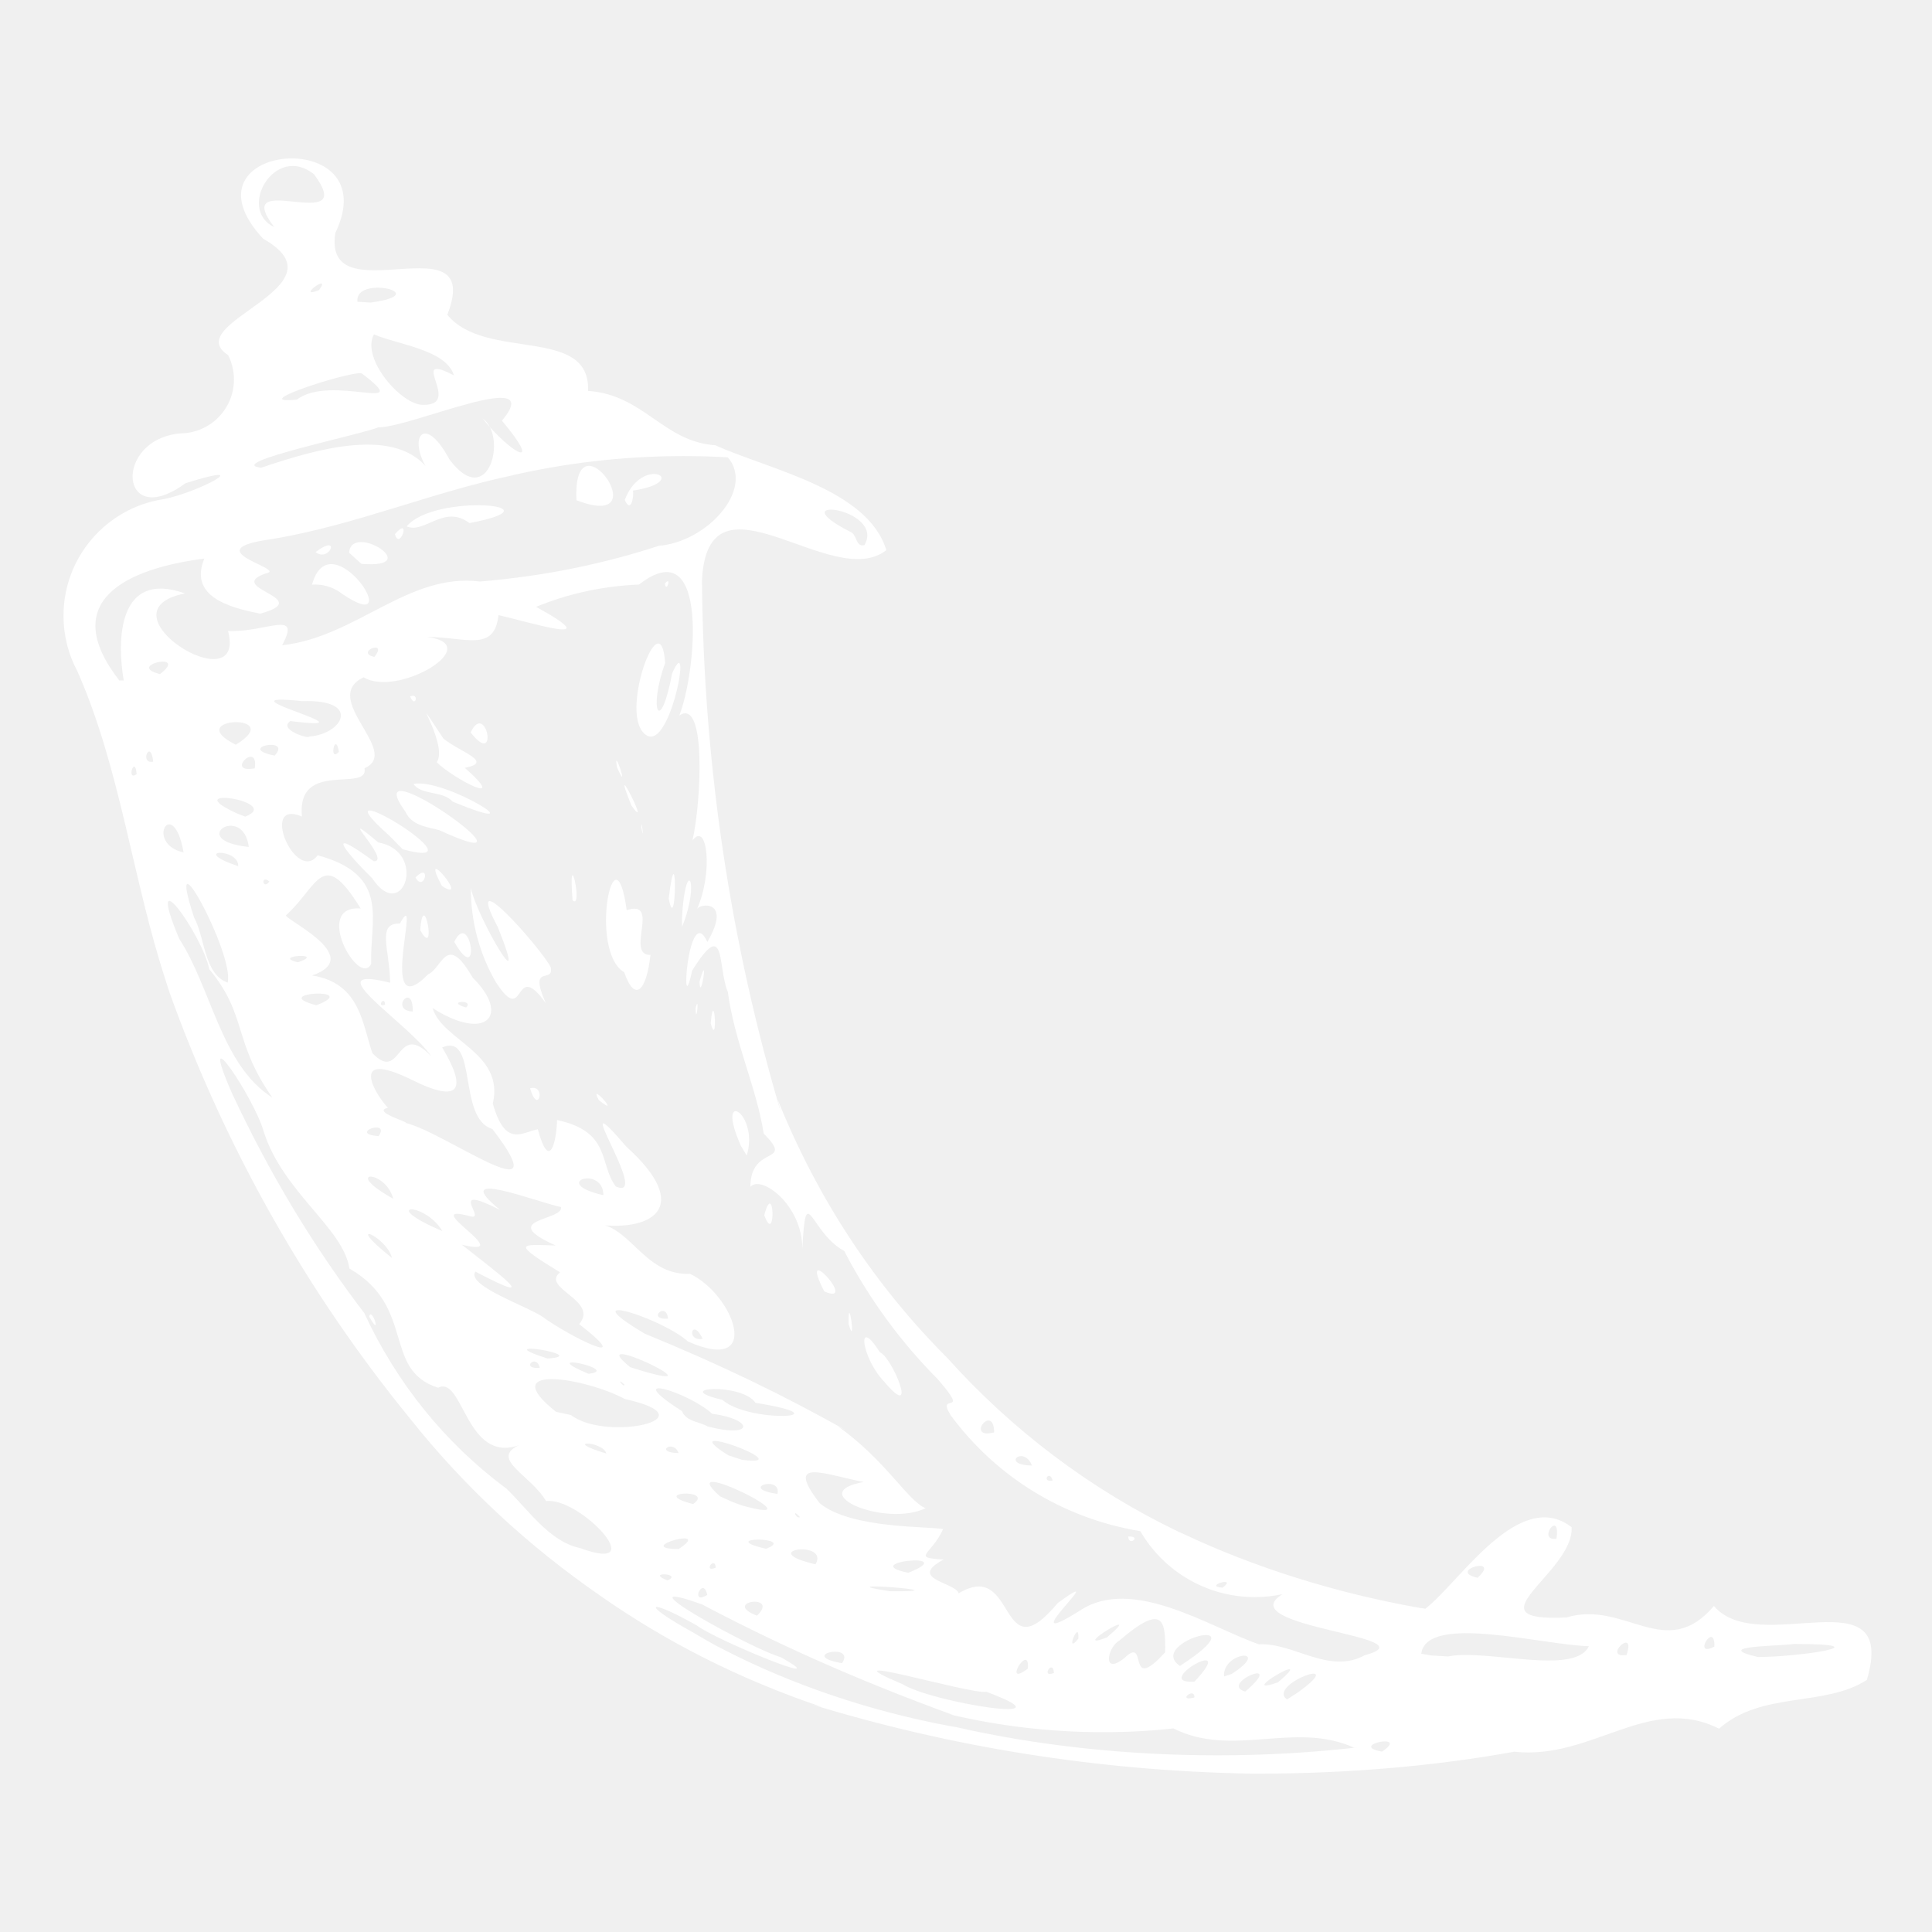
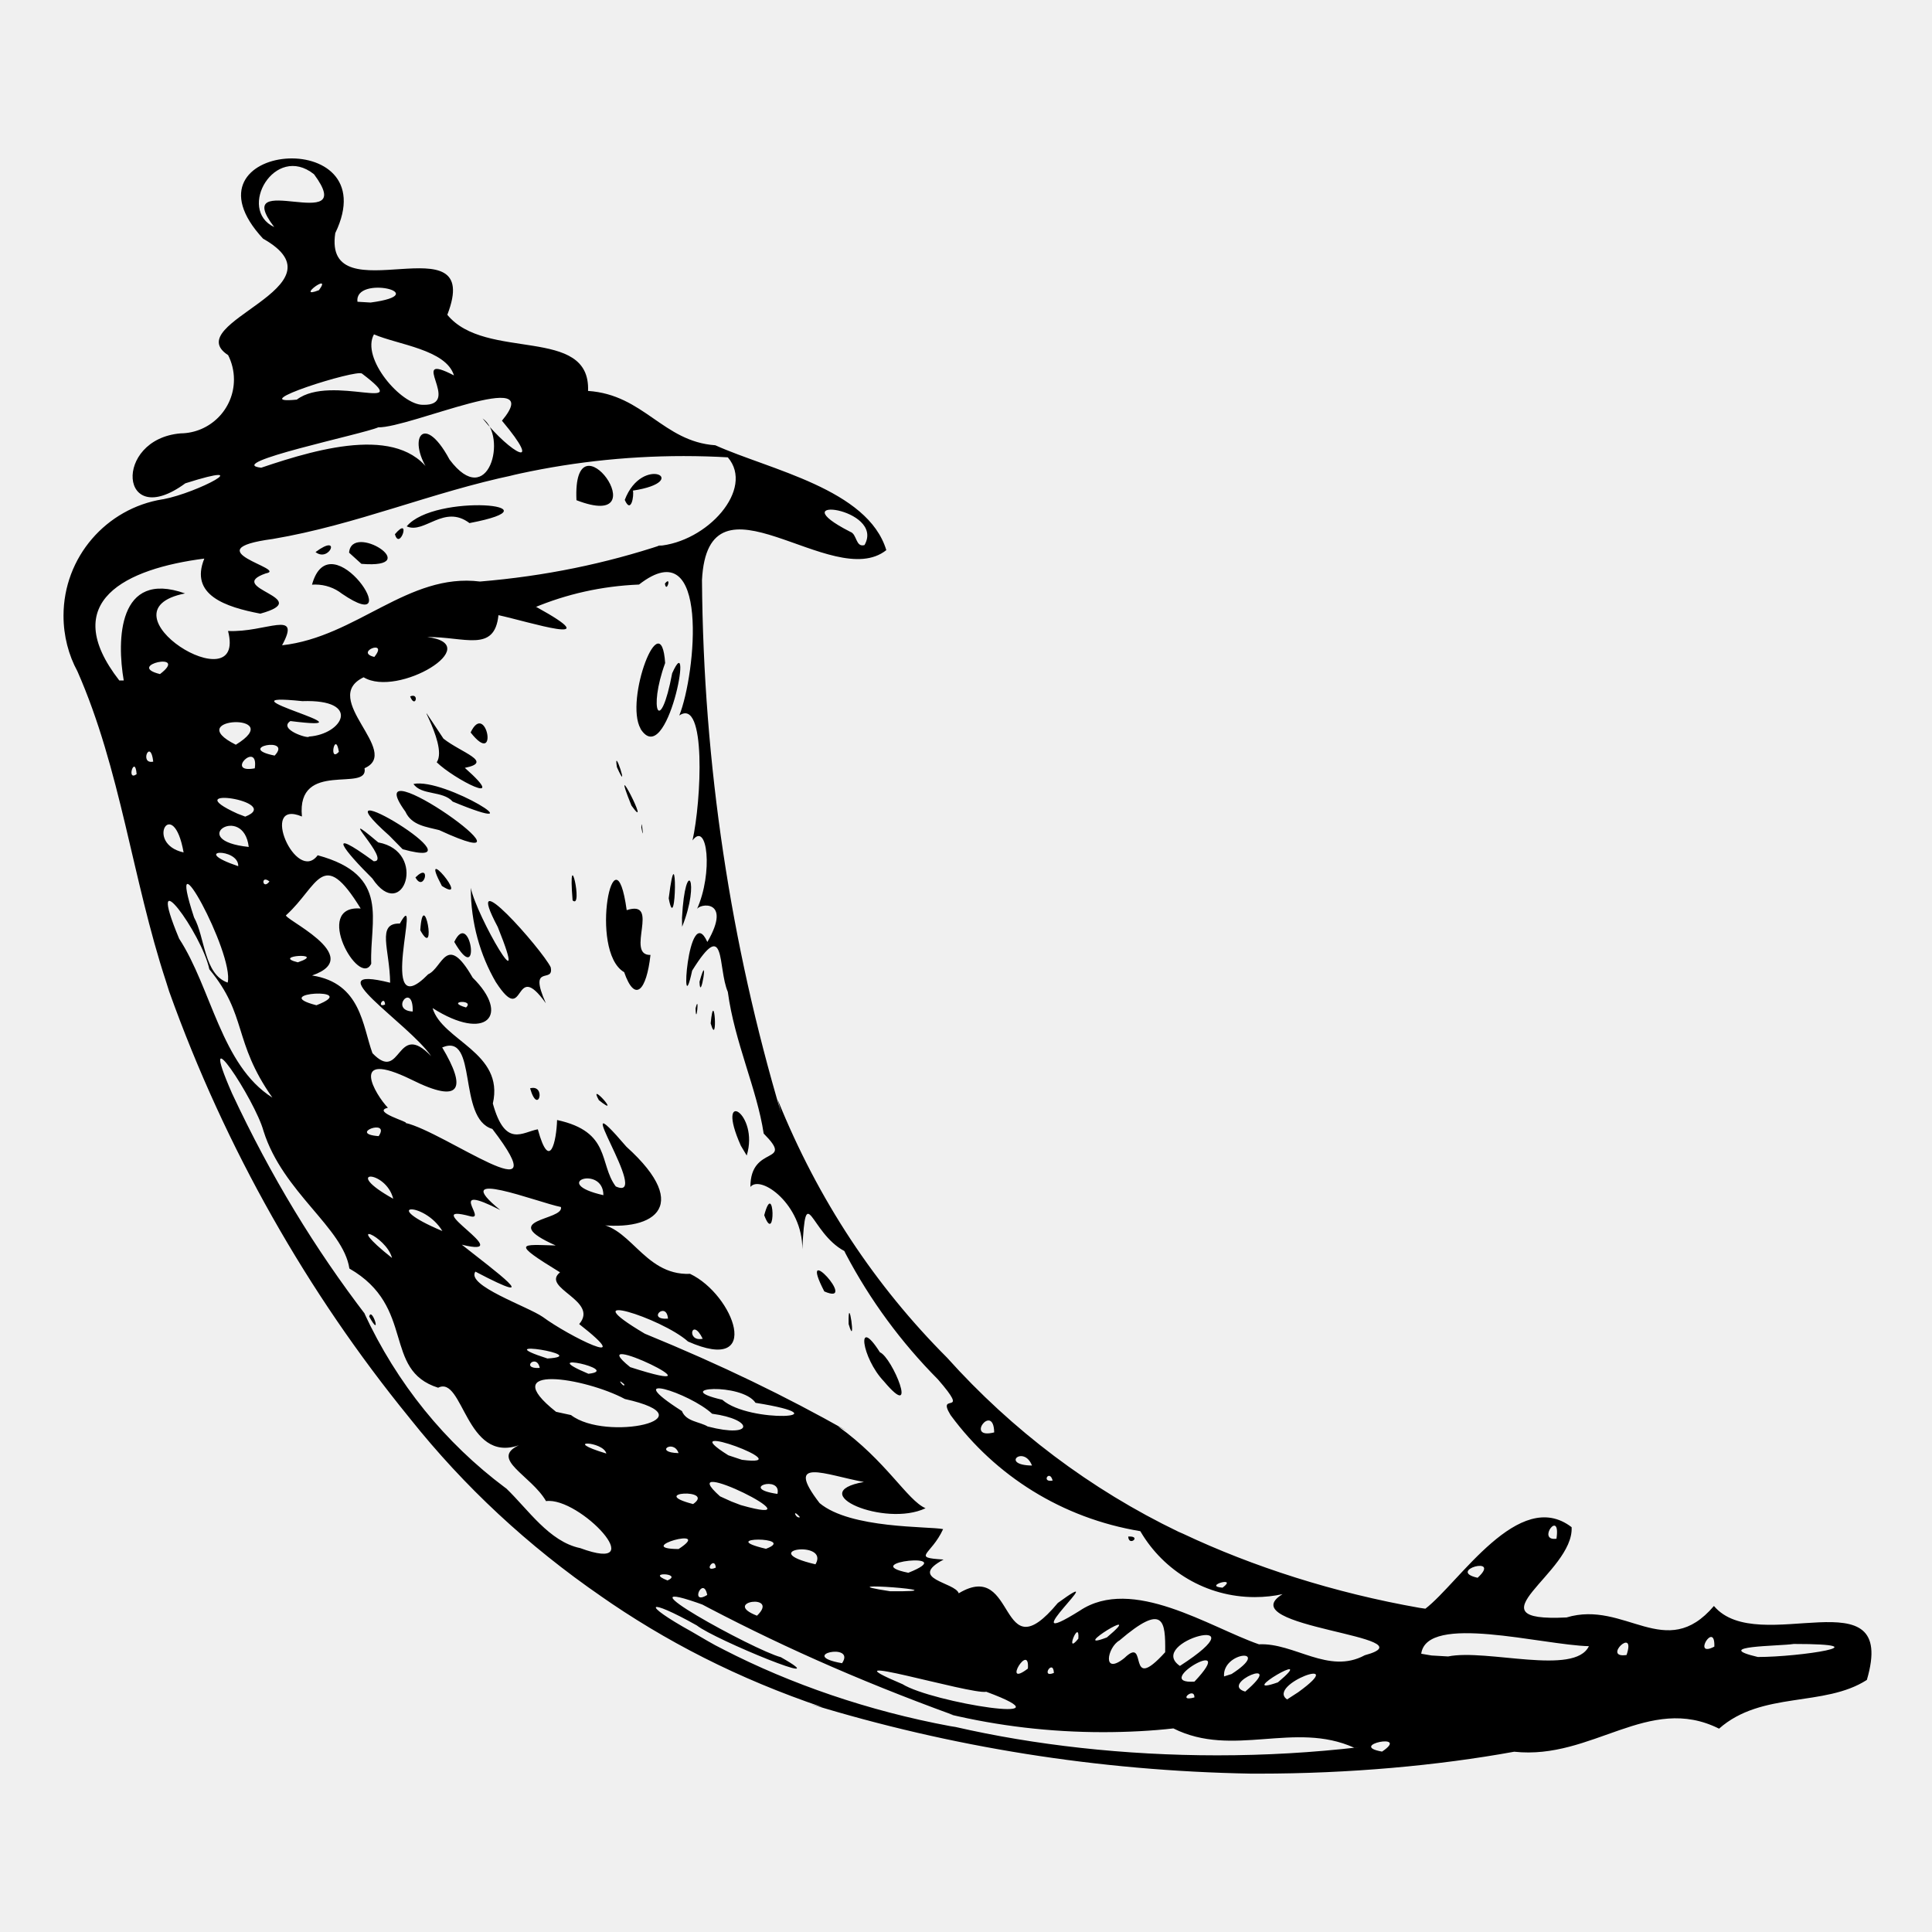
<svg xmlns="http://www.w3.org/2000/svg" fill="#ffffff" width="800px" height="800px" viewBox="0 0 32 32" version="1.1">
-   <path d="M14.319 9.028c0.35-0.62-1.443-0.835-0.235-0.219 0.112 0.037 0.087 0.262 0.235 0.219zM4.542 3.761c-0.762-0.995 1.432 0.167 0.659-0.875-0.652-0.519-1.278 0.585-0.659 0.875zM6.138 5.011c1.082-0.144-0.275-0.466-0.217-0.013zM5.283 4.806c0.232-0.315-0.407 0.16 0 0zM7.008 6.705c0.672 0.016-0.289-0.902 0.511-0.487-0.131-0.429-0.932-0.509-1.325-0.68-0.22 0.392 0.45 1.172 0.812 1.167zM4.916 6.619c0.575-0.434 1.984 0.257 1.080-0.431-0.087-0.077-1.982 0.522-1.080 0.431zM4.326 7.747c1.007-0.342 2.383-0.726 2.858 0.169-0.484-0.582-0.195-1.155 0.262-0.304 0.645 0.861 0.968-0.391 0.547-0.681 0.479 0.595 1.023 0.875 0.321 0.037 0.762-0.917-1.528 0.121-2.049 0.11-0.25 0.112-2.588 0.596-1.938 0.669zM6.2 10.881c0.246-0.304-0.337-0.081 0 0zM5.613 12.452c-0.060-0.362-0.175 0.192 0 0zM5.116 12.2c0.562-0.037 0.882-0.621-0.109-0.587-1.537-0.159 1.355 0.525-0.197 0.33-0.209 0.137 0.295 0.296 0.306 0.259zM29.116 27.445c0.696 0 2.109-0.216 0.594-0.216-0.237 0.038-1.386 0.030-0.595 0.216zM25.78 25.486c0.075-0.51-0.337 0.046 0 0zM28.395 27.273c0.015-0.444-0.38 0.2 0 0zM2.65 11.165c0.499-0.381-0.589-0.145 0 0zM4.549 12.515c0.306-0.325-0.663-0.132 0 0zM3.906 12.335c0.871-0.534-0.926-0.462 0 0zM10.348 8.28c0.291-0.765 1.132-0.306 0.135-0.154 0.021 0.081-0.030 0.395-0.135 0.154zM9.548 8.285c-0.069-1.517 1.398 0.54-0 0zM6.736 8.718c0.462-0.555 2.618-0.354 1.040-0.054-0.422-0.319-0.747 0.187-1.040 0.054zM6.541 8.848c0.277-0.325 0.080 0.287-0 0zM5.782 9.154c0.040-0.514 1.272 0.272 0.204 0.185zM5.226 9.144c0.437-0.325 0.232 0.182-0 0zM5.167 9.687c0.304-1.117 1.625 0.918 0.497 0.147-0.121-0.095-0.275-0.152-0.443-0.152-0.019 0-0.038 0.001-0.057 0.002l0.002-0zM2.050 11.274c-0.116-0.669-0.1-1.842 1.015-1.445-1.488 0.295 1.030 1.849 0.712 0.622 0.625 0.030 1.225-0.37 0.895 0.237 1.233-0.137 2.087-1.205 3.279-1.056 1.082-0.090 2.082-0.299 3.033-0.615l-0.091 0.026c0.822-0.060 1.612-0.945 1.162-1.468-0.218-0.013-0.473-0.021-0.73-0.021-0.993 0-1.96 0.114-2.888 0.329l0.086-0.017c-1.372 0.285-2.619 0.827-4.005 1.061-1.35 0.181 0.271 0.5-0.115 0.57-0.705 0.245 0.84 0.41-0.091 0.667-0.575-0.11-1.175-0.307-0.928-0.912-1.293 0.166-2.431 0.704-1.408 2.019h0.075zM4.22 12.726c0.069-0.475-0.512 0.094-0 0zM26.941 27.412c0.165-0.49-0.417 0.062 0 0zM24.474 26.133c0.412-0.379-0.525-0.117 0 0zM4.062 13.526c0.647-0.254-1.175-0.525-0.13-0.050zM2.538 12.615c-0.044-0.4-0.237 0.050 0 0zM2.263 12.823c-0.025-0.337-0.18 0.127 0 0zM4.12 14.028c-0.087-0.731-1.050-0.11 0-0zM7.719 16.687c0.152-0.14-0.362-0.104 0 0zM4.463 14.6c-0.15-0.121-0.117 0.152 0 0zM3.946 14.347c0.011-0.312-0.829-0.28 0 0zM3.041 14.119c-0.172-0.968-0.656-0.147-0 0zM6.836 16.754c0.011-0.509-0.396-0.019 0 0zM23.985 27.436c0.64-0.13 2.097 0.325 2.332-0.17-0.775-0.019-2.687-0.547-2.777 0.125l0.17 0.029zM6.378 16.639c-0.009-0.166-0.152 0.062 0 0zM4.933 15.939c0.499-0.169-0.459-0.112 0 0zM16.467 23.725c-0.009-0.501-0.494 0.125 0 0zM5.241 16.65c0.775-0.3-0.83-0.212 0 0zM20.249 26.297c0.27-0.2-0.337-0.025 0 0zM17.435 24.523c-0.050-0.194-0.196 0.037 0 0zM17.093 24.274c-0.135-0.347-0.535-0.008 0 0zM9.994 19.796c0-0.506-0.906-0.205 0 0zM9.174 19.606c-0.332-0.279-0.016-0.040 0 0zM3.771 16.275c0.115-0.479-1.066-2.633-0.557-1.080 0.182 0.325 0.162 0.942 0.557 1.080zM6.715 18.599c0.646 0.145 2.582 1.592 1.44 0.1-0.585-0.172-0.234-1.603-0.831-1.35 0.4 0.669 0.33 0.953-0.512 0.532-1.056-0.516-0.592 0.255-0.387 0.467-0.28 0.065 0.374 0.245 0.291 0.25zM22.891 29.012c0.482-0.322-0.586-0.104 0 0zM21.166 27.865c0.717-0.602-0.759 0.266-0 0zM21.503 28.028c0.881-0.637-0.535-0.122-0.185 0.12zM11.639 22.174c-0.181-0.371-0.28 0.059 0 0zM11.064 21.841c-0.025-0.3-0.364 0.025 0 0zM20.399 27.727c0.689-0.444-0.157-0.375-0.125 0.040zM6.272 18.818c0.204-0.302-0.525-0.039 0 0zM20.625 28.018c0.712-0.61-0.45-0.128 0-0zM19.543 27.593c1.418-0.917-0.582-0.4 0-0zM4.51 18.178c-0.657-0.937-0.409-1.36-1.043-2.124-0.12-0.587-1.087-1.916-0.5-0.507 0.537 0.823 0.697 2.098 1.543 2.632zM19.784 27.853c0.771-0.817-0.747 0.049 0 0zM19.783 28.115c0.004-0.187-0.3 0.082-0 0zM18.333 27.121c0.697-0.585-0.675 0.26-0 0zM11.964 23.185c0.452 0.4 2.077 0.295 0.55 0.050-0.227-0.337-1.438-0.255-0.55-0.050zM7.327 20.39c-0.302-0.502-1.080-0.455 0 0zM6.513 19.855c-0.125-0.491-0.875-0.487 0-0zM18.624 27.462c0.406-0.394 0.016 0.629 0.675-0.096 0.006-0.519-0.021-0.825-0.757-0.195-0.202 0.112-0.292 0.591 0.082 0.291zM17.861 27.141c0.025-0.35-0.241 0.3 0-0zM10.438 22.644c1.762 0.567-0.864-0.695 0-0zM8.988 21.811c0.425 0.316 1.6 0.898 0.605 0.12 0.336-0.39-0.642-0.597-0.317-0.857-0.825-0.505-0.65-0.46-0.072-0.445-0.992-0.442 0.142-0.41 0.087-0.637-0.381-0.075-1.899-0.675-1.005 0.050-0.907-0.462-0.216 0.172-0.49 0.105-0.928-0.252 0.825 0.706-0.147 0.469 0.531 0.421 1.432 1.080 0.225 0.446-0.16 0.229 0.862 0.575 1.115 0.75zM11.726 23.628c0.769 0.2 0.765-0.119 0.069-0.212-0.375-0.35-1.557-0.719-0.5-0.044 0.071 0.177 0.294 0.174 0.43 0.257zM10.339 22.928c-0.16-0.139 0.020 0.087-0-0zM11.013 9.666c0.117-0.144 0.025 0.174-0-0zM10.61 12.069c-0.27-0.475 0.34-2.091 0.407-1.087-0.284 0.781-0.081 1.218 0.116 0.17 0.366-0.825-0.079 1.628-0.525 0.918zM10.218 12.706c-0.066-0.4 0.225 0.505 0 0zM10.459 13.343c-0.393-0.97 0.365 0.512-0-0zM10.623 13.706c-0.003-0.209 0.054 0.302-0-0zM7.795 12.132c0.257-0.542 0.475 0.604-0-0zM6.793 11.535c0.161-0.069 0.085 0.215-0-0zM11.076 14.879c0.146-1.18 0.129 0.691-0-0zM7.234 12.625c0.211-0.31-0.562-1.4 0.111-0.391 0.29 0.231 0.84 0.387 0.354 0.484 0.762 0.674-0.187 0.182-0.465-0.092zM11.296 15.203c0.055-1.037 0.31-0.619 0.002 0.147zM6.848 12.985c0.519-0.11 2.147 0.911 0.65 0.292-0.165-0.185-0.52-0.1-0.65-0.293zM11.586 16.261c0.162-0.577 0.012 0.381 0 0zM9.484 14.913c-0.082-1.012 0.184 0.167 0 0zM6.715 13.444c-0.871-1.203 2.533 1.216 0.559 0.305-0.206-0.054-0.455-0.075-0.559-0.305zM11.521 16.702c0.067-0.275 0.009 0.322 0 0zM11.771 16.95c0.060-0.641 0.124 0.437-0 0zM10.334 16.1c-0.587-0.352-0.154-2.479 0.046-1.025 0.571-0.185-0.031 0.75 0.394 0.742-0.066 0.591-0.257 0.804-0.437 0.282zM6.448 13.841c-1.357-1.207 1.706 0.632 0.221 0.225zM7.319 14.674c-0.41-0.771 0.5 0.322 0 0zM6.881 14.533c0.271-0.269 0.144 0.265 0 0zM6.169 14.552c-0.467-0.462-0.805-0.891 0.021-0.287 0.319 0.012-0.707-0.972 0.075-0.312 0.825 0.15 0.409 1.352-0.096 0.6zM7.524 15.601c0.27-0.569 0.457 0.792 0 0zM6.961 15.408c0.050-0.754 0.287 0.516 0 0zM8.215 16.271c-0.262-0.448-0.417-0.987-0.417-1.562 0-0.001 0-0.002 0-0.003v0c0.095 0.472 1.005 2.033 0.446 0.647-0.617-1.162 0.737 0.377 0.877 0.667 0.062 0.287-0.381-0.079-0.080 0.597-0.55-0.771-0.325 0.425-0.826-0.347zM12.271 18.977c-0.44-0.987 0.312-0.54 0.097 0.162zM9.919 18.222c-0.194-0.347 0.404 0.325 0 0zM12.658 20.128c0.168-0.63 0.198 0.53 0 0zM8.78 18.026c0.274-0.075 0.135 0.467 0 0zM13.653 21.39c-0.465-0.9 0.587 0.255 0 0zM14.056 21.931c-0.012-0.585 0.134 0.45 0 0zM18.687 25.45c0.231-0.014 0.008 0.175 0 0zM14.64 22.879c-0.37-0.387-0.466-1.112-0.066-0.481 0.205 0.082 0.656 1.183 0.066 0.481zM15.883 26.388c0.966-0.577 0.647 1.352 1.638 0.162 0.977-0.712-0.843 0.883 0.362 0.129 0.87-0.584 2.157 0.275 2.969 0.556 0.585-0.029 1.153 0.506 1.753 0.181 1.153-0.312-2.257-0.462-1.362-1.012-0.138 0.031-0.297 0.049-0.46 0.049-0.805 0-1.509-0.435-1.89-1.082l-0.006-0.010c-1.299-0.215-2.402-0.92-3.136-1.914l-0.009-0.013c-0.24-0.394 0.35 0.055-0.207-0.587-0.606-0.61-1.123-1.311-1.527-2.079l-0.023-0.047c-0.571-0.305-0.637-1.203-0.696-0.030 0.005-0.741-0.691-1.24-0.86-1.032-0.002-0.714 0.744-0.356 0.22-0.884-0.112-0.74-0.482-1.512-0.594-2.346-0.172-0.402-0.025-1.263-0.591-0.352-0.206 0.962-0.069-1.183 0.252-0.475 0.421-0.725-0.15-0.637-0.175-0.537 0.275-0.61 0.175-1.475-0.071-1.145 0.146-0.646 0.231-2.377-0.219-2.069 0.272-0.675 0.517-3.090-0.667-2.169-0.62 0.025-1.202 0.159-1.736 0.382l0.033-0.012c1.232 0.679-0.125 0.245-0.625 0.137-0.065 0.627-0.562 0.356-1.182 0.362 0.991 0.122-0.482 1.012-1.051 0.667-0.737 0.352 0.637 1.233 0.015 1.506 0.075 0.41-1.131-0.15-1.037 0.8-0.716-0.301-0.097 1.125 0.261 0.642 1.218 0.33 0.857 1.082 0.887 1.796-0.197 0.416-0.98-0.978-0.175-0.914-0.634-1.033-0.701-0.375-1.23 0.106-0.125 0.035 1.348 0.684 0.425 1.003 0.812 0.125 0.835 0.837 1 1.287 0.487 0.509 0.387-0.562 0.973 0.050-0.37-0.545-1.958-1.535-0.68-1.217-0.006-0.55-0.231-0.991 0.161-0.98 0.387-0.702-0.406 1.733 0.469 0.84 0.241-0.106 0.3-0.704 0.737 0.056 0.631 0.622 0.227 1.072-0.664 0.504 0.159 0.541 1.192 0.734 0.998 1.581 0.206 0.744 0.494 0.47 0.745 0.427 0.197 0.722 0.309 0.191 0.319-0.154 0.9 0.194 0.69 0.725 0.972 1.1 0.621 0.28-0.89-1.902 0.177-0.657 1.122 1.012 0.421 1.437-0.587 1.275 0.637-0.051 0.844 0.862 1.641 0.83 0.727 0.346 1.218 1.675-0.034 1.121-0.435-0.391-1.974-0.875-0.716-0.13 1.282 0.525 2.335 1.039 3.35 1.611l-0.15-0.077c0.8 0.572 1.147 1.227 1.45 1.357-0.672 0.321-2.028-0.257-1.021-0.435-0.629-0.114-1.335-0.431-0.734 0.35 0.512 0.429 1.812 0.382 2.046 0.431-0.199 0.435-0.537 0.47 0.008 0.504-0.607 0.325 0.195 0.375 0.251 0.56zM12.289 24.179c1.033 0.132-1.231-0.704-0.226-0.075zM15.045 26.050c0.897-0.356-0.875-0.175 0 0zM9.746 22.754c0.575-0.062-0.925-0.389 0 0zM12.877 24.744c0.075-0.319-0.66-0.096 0 0zM17.456 27.709c-0.012-0.246-0.229 0.094 0 0zM13.25 25.129c-0.142-0.162-0.068 0.035 0 0zM6.493 20.836c-0.096-0.371-0.842-0.667 0 0zM9.067 22.501c0.775-0.046-1.060-0.341 0 0zM11.239 24.068c-0.080-0.239-0.42-0.010 0 0zM17.025 27.637c0.035-0.454-0.441 0.337 0 0zM8.94 22.657c-0.052-0.25-0.332 0.023 0 0zM14.743 26.356c1.35 0.012-1.218-0.184 0 0zM12.277 24.931c1.425 0.404-1.197-0.9-0.351-0.147l0.187 0.085 0.162 0.062zM13.507 25.91c0.241-0.412-1.018-0.237 0 0zM9.458 23.438c0.582 0.447 2.349 0.057 0.892-0.266-0.662-0.354-2.158-0.595-1.14 0.212zM12.687 25.653c0.537-0.202-0.87-0.204 0 0zM11.48 24.912c0.375-0.262-0.776-0.2 0 0zM10.043 24.075c-0.050-0.209-0.77-0.231 0 0zM14.943 27.892c0.496 0.312 2.899 0.687 1.393 0.129-0.25 0.052-2.787-0.717-1.395-0.129zM11.856 25.965c-0.017-0.207-0.22 0.094 0 0zM11.239 25.657c0.609-0.394-0.787-0.005 0 0zM13.947 27.548c0.239-0.352-0.762-0.134 0 0zM12.538 26.761c0.39-0.375-0.605-0.235 0 0zM11.714 26.417c-0.067-0.331-0.3 0.185 0 0zM11.056 26.177c0.269-0.12-0.387-0.15 0 0zM6.115 21.807c0.041-0.182 0.221 0.396 0 0zM9.606 25.64c1.212 0.449-0.005-0.852-0.562-0.777-0.245-0.426-0.938-0.696-0.45-0.925-0.88 0.305-0.921-1.162-1.337-0.953-0.93-0.294-0.362-1.337-1.47-1.974-0.101-0.675-1.102-1.26-1.422-2.277-0.141-0.52-1.131-2.016-0.522-0.625 0.648 1.386 1.378 2.579 2.221 3.68l-0.034-0.047c0.545 1.179 1.346 2.158 2.336 2.898l0.020 0.014c0.362 0.348 0.71 0.879 1.221 0.987zM11.985 27.322c1.11 0.571 2.398 1.016 3.753 1.268l0.088 0.014c1.303 0.299 2.799 0.47 4.336 0.47 0.798 0 1.586-0.046 2.36-0.136l-0.094 0.009c-0.987-0.446-2.009 0.175-2.993-0.319-0.35 0.040-0.756 0.062-1.167 0.062-0.879 0-1.734-0.103-2.553-0.298l0.075 0.015c-1.631-0.594-2.987-1.206-4.292-1.902l0.179 0.087c-1.596-0.582 0.825 0.747 1.256 0.856 0.997 0.566-1.096-0.291-1.392-0.526-0.835-0.469-0.942-0.371-0.082 0.105 0.174 0.1 0.345 0.207 0.525 0.294zM9.967 26.447c-1.228-0.845-2.28-1.828-3.171-2.945l-0.023-0.029c-1.676-2.057-3.041-4.451-3.971-7.051l-0.053-0.168c-0.557-1.693-0.75-3.509-1.467-5.136-0.145-0.266-0.23-0.583-0.23-0.92 0-0.972 0.711-1.779 1.641-1.928l0.011-0.001c0.575-0.109 1.59-0.652 0.366-0.264-1.097 0.805-1.203-0.731-0.079-0.827 0.489-0.005 0.884-0.402 0.884-0.892 0-0.147-0.036-0.286-0.099-0.409l0.002 0.005c-0.825-0.537 1.999-1.128 0.579-1.929-1.478-1.598 2.071-1.904 1.196-0.092-0.209 1.393 2.479-0.256 1.856 1.353 0.634 0.774 2.374 0.175 2.331 1.261 0.925 0.062 1.241 0.84 2.108 0.9 0.9 0.406 2.527 0.725 2.832 1.737-0.891 0.707-2.954-1.456-3.053 0.497 0.023 3.075 0.48 6.034 1.312 8.832l-0.057-0.225c0.67 1.664 1.62 3.085 2.804 4.271l-0-0c1.079 1.202 2.376 2.182 3.834 2.884l0.074 0.032c1.16 0.548 2.508 0.98 3.918 1.228l0.097 0.014c0.56-0.429 1.55-2.021 2.422-1.35 0.041 0.755-1.735 1.578-0.084 1.495 0.97-0.292 1.642 0.75 2.441-0.19 0.735 0.871 3.057-0.557 2.533 1.225-0.707 0.455-1.739 0.18-2.448 0.807-1.168-0.584-2.099 0.522-3.393 0.382-1.271 0.231-2.734 0.363-4.228 0.363-0.044 0-0.089-0-0.133-0l0.007 0c-2.548-0.045-4.986-0.444-7.29-1.149l0.187 0.049c-1.394-0.471-2.603-1.091-3.7-1.86l0.046 0.031z" fill="#ffffff" />
+   <path d="M14.319 9.028c0.35-0.62-1.443-0.835-0.235-0.219 0.112 0.037 0.087 0.262 0.235 0.219zM4.542 3.761c-0.762-0.995 1.432 0.167 0.659-0.875-0.652-0.519-1.278 0.585-0.659 0.875zM6.138 5.011c1.082-0.144-0.275-0.466-0.217-0.013zM5.283 4.806c0.232-0.315-0.407 0.16 0 0zM7.008 6.705c0.672 0.016-0.289-0.902 0.511-0.487-0.131-0.429-0.932-0.509-1.325-0.68-0.22 0.392 0.45 1.172 0.812 1.167zM4.916 6.619c0.575-0.434 1.984 0.257 1.080-0.431-0.087-0.077-1.982 0.522-1.080 0.431zM4.326 7.747c1.007-0.342 2.383-0.726 2.858 0.169-0.484-0.582-0.195-1.155 0.262-0.304 0.645 0.861 0.968-0.391 0.547-0.681 0.479 0.595 1.023 0.875 0.321 0.037 0.762-0.917-1.528 0.121-2.049 0.11-0.25 0.112-2.588 0.596-1.938 0.669zM6.2 10.881c0.246-0.304-0.337-0.081 0 0zM5.613 12.452c-0.060-0.362-0.175 0.192 0 0zM5.116 12.2c0.562-0.037 0.882-0.621-0.109-0.587-1.537-0.159 1.355 0.525-0.197 0.33-0.209 0.137 0.295 0.296 0.306 0.259zM29.116 27.445c0.696 0 2.109-0.216 0.594-0.216-0.237 0.038-1.386 0.030-0.595 0.216zM25.78 25.486c0.075-0.51-0.337 0.046 0 0zM28.395 27.273c0.015-0.444-0.38 0.2 0 0zM2.65 11.165c0.499-0.381-0.589-0.145 0 0zM4.549 12.515c0.306-0.325-0.663-0.132 0 0zM3.906 12.335c0.871-0.534-0.926-0.462 0 0zM10.348 8.28c0.291-0.765 1.132-0.306 0.135-0.154 0.021 0.081-0.030 0.395-0.135 0.154zM9.548 8.285c-0.069-1.517 1.398 0.54-0 0zM6.736 8.718c0.462-0.555 2.618-0.354 1.040-0.054-0.422-0.319-0.747 0.187-1.040 0.054zM6.541 8.848c0.277-0.325 0.080 0.287-0 0zM5.782 9.154c0.040-0.514 1.272 0.272 0.204 0.185zM5.226 9.144c0.437-0.325 0.232 0.182-0 0zM5.167 9.687c0.304-1.117 1.625 0.918 0.497 0.147-0.121-0.095-0.275-0.152-0.443-0.152-0.019 0-0.038 0.001-0.057 0.002l0.002-0zM2.050 11.274c-0.116-0.669-0.1-1.842 1.015-1.445-1.488 0.295 1.030 1.849 0.712 0.622 0.625 0.030 1.225-0.37 0.895 0.237 1.233-0.137 2.087-1.205 3.279-1.056 1.082-0.090 2.082-0.299 3.033-0.615l-0.091 0.026c0.822-0.060 1.612-0.945 1.162-1.468-0.218-0.013-0.473-0.021-0.73-0.021-0.993 0-1.96 0.114-2.888 0.329l0.086-0.017c-1.372 0.285-2.619 0.827-4.005 1.061-1.35 0.181 0.271 0.5-0.115 0.57-0.705 0.245 0.84 0.41-0.091 0.667-0.575-0.11-1.175-0.307-0.928-0.912-1.293 0.166-2.431 0.704-1.408 2.019h0.075zM4.22 12.726c0.069-0.475-0.512 0.094-0 0zM26.941 27.412c0.165-0.49-0.417 0.062 0 0zM24.474 26.133c0.412-0.379-0.525-0.117 0 0zM4.062 13.526c0.647-0.254-1.175-0.525-0.13-0.050zM2.538 12.615c-0.044-0.4-0.237 0.050 0 0zM2.263 12.823c-0.025-0.337-0.18 0.127 0 0zM4.12 14.028c-0.087-0.731-1.050-0.11 0-0zM7.719 16.687c0.152-0.14-0.362-0.104 0 0zM4.463 14.6c-0.15-0.121-0.117 0.152 0 0zM3.946 14.347c0.011-0.312-0.829-0.28 0 0zM3.041 14.119c-0.172-0.968-0.656-0.147-0 0zM6.836 16.754c0.011-0.509-0.396-0.019 0 0zM23.985 27.436c0.64-0.13 2.097 0.325 2.332-0.17-0.775-0.019-2.687-0.547-2.777 0.125l0.17 0.029zM6.378 16.639c-0.009-0.166-0.152 0.062 0 0zM4.933 15.939c0.499-0.169-0.459-0.112 0 0zM16.467 23.725c-0.009-0.501-0.494 0.125 0 0zM5.241 16.65c0.775-0.3-0.83-0.212 0 0zM20.249 26.297c0.27-0.2-0.337-0.025 0 0zM17.435 24.523c-0.050-0.194-0.196 0.037 0 0zM17.093 24.274c-0.135-0.347-0.535-0.008 0 0zM9.994 19.796c0-0.506-0.906-0.205 0 0zM9.174 19.606c-0.332-0.279-0.016-0.040 0 0zM3.771 16.275c0.115-0.479-1.066-2.633-0.557-1.080 0.182 0.325 0.162 0.942 0.557 1.080zM6.715 18.599c0.646 0.145 2.582 1.592 1.44 0.1-0.585-0.172-0.234-1.603-0.831-1.35 0.4 0.669 0.33 0.953-0.512 0.532-1.056-0.516-0.592 0.255-0.387 0.467-0.28 0.065 0.374 0.245 0.291 0.25zM22.891 29.012c0.482-0.322-0.586-0.104 0 0zM21.166 27.865c0.717-0.602-0.759 0.266-0 0zM21.503 28.028c0.881-0.637-0.535-0.122-0.185 0.12zM11.639 22.174c-0.181-0.371-0.28 0.059 0 0zM11.064 21.841c-0.025-0.3-0.364 0.025 0 0zM20.399 27.727c0.689-0.444-0.157-0.375-0.125 0.040zM6.272 18.818c0.204-0.302-0.525-0.039 0 0zM20.625 28.018c0.712-0.61-0.45-0.128 0-0zM19.543 27.593c1.418-0.917-0.582-0.4 0-0zM4.51 18.178c-0.657-0.937-0.409-1.36-1.043-2.124-0.12-0.587-1.087-1.916-0.5-0.507 0.537 0.823 0.697 2.098 1.543 2.632zM19.784 27.853c0.771-0.817-0.747 0.049 0 0zM19.783 28.115c0.004-0.187-0.3 0.082-0 0zM18.333 27.121c0.697-0.585-0.675 0.26-0 0zM11.964 23.185c0.452 0.4 2.077 0.295 0.55 0.050-0.227-0.337-1.438-0.255-0.55-0.050zM7.327 20.39c-0.302-0.502-1.080-0.455 0 0zM6.513 19.855c-0.125-0.491-0.875-0.487 0-0zM18.624 27.462c0.406-0.394 0.016 0.629 0.675-0.096 0.006-0.519-0.021-0.825-0.757-0.195-0.202 0.112-0.292 0.591 0.082 0.291zM17.861 27.141c0.025-0.35-0.241 0.3 0-0zM10.438 22.644c1.762 0.567-0.864-0.695 0-0zM8.988 21.811c0.425 0.316 1.6 0.898 0.605 0.12 0.336-0.39-0.642-0.597-0.317-0.857-0.825-0.505-0.65-0.46-0.072-0.445-0.992-0.442 0.142-0.41 0.087-0.637-0.381-0.075-1.899-0.675-1.005 0.050-0.907-0.462-0.216 0.172-0.49 0.105-0.928-0.252 0.825 0.706-0.147 0.469 0.531 0.421 1.432 1.080 0.225 0.446-0.16 0.229 0.862 0.575 1.115 0.75zM11.726 23.628c0.769 0.2 0.765-0.119 0.069-0.212-0.375-0.35-1.557-0.719-0.5-0.044 0.071 0.177 0.294 0.174 0.43 0.257zM10.339 22.928c-0.16-0.139 0.020 0.087-0-0zM11.013 9.666c0.117-0.144 0.025 0.174-0-0zM10.61 12.069c-0.27-0.475 0.34-2.091 0.407-1.087-0.284 0.781-0.081 1.218 0.116 0.17 0.366-0.825-0.079 1.628-0.525 0.918zM10.218 12.706c-0.066-0.4 0.225 0.505 0 0zM10.459 13.343c-0.393-0.97 0.365 0.512-0-0zM10.623 13.706c-0.003-0.209 0.054 0.302-0-0zM7.795 12.132c0.257-0.542 0.475 0.604-0-0zM6.793 11.535c0.161-0.069 0.085 0.215-0-0zM11.076 14.879c0.146-1.18 0.129 0.691-0-0zM7.234 12.625c0.211-0.31-0.562-1.4 0.111-0.391 0.29 0.231 0.84 0.387 0.354 0.484 0.762 0.674-0.187 0.182-0.465-0.092zM11.296 15.203c0.055-1.037 0.31-0.619 0.002 0.147zM6.848 12.985c0.519-0.11 2.147 0.911 0.65 0.292-0.165-0.185-0.52-0.1-0.65-0.293zM11.586 16.261c0.162-0.577 0.012 0.381 0 0zM9.484 14.913c-0.082-1.012 0.184 0.167 0 0zM6.715 13.444c-0.871-1.203 2.533 1.216 0.559 0.305-0.206-0.054-0.455-0.075-0.559-0.305zM11.521 16.702c0.067-0.275 0.009 0.322 0 0zM11.771 16.95c0.060-0.641 0.124 0.437-0 0zM10.334 16.1c-0.587-0.352-0.154-2.479 0.046-1.025 0.571-0.185-0.031 0.75 0.394 0.742-0.066 0.591-0.257 0.804-0.437 0.282zM6.448 13.841c-1.357-1.207 1.706 0.632 0.221 0.225zM7.319 14.674c-0.41-0.771 0.5 0.322 0 0zM6.881 14.533c0.271-0.269 0.144 0.265 0 0zM6.169 14.552c-0.467-0.462-0.805-0.891 0.021-0.287 0.319 0.012-0.707-0.972 0.075-0.312 0.825 0.15 0.409 1.352-0.096 0.6zM7.524 15.601c0.27-0.569 0.457 0.792 0 0zM6.961 15.408c0.050-0.754 0.287 0.516 0 0zM8.215 16.271c-0.262-0.448-0.417-0.987-0.417-1.562 0-0.001 0-0.002 0-0.003v0c0.095 0.472 1.005 2.033 0.446 0.647-0.617-1.162 0.737 0.377 0.877 0.667 0.062 0.287-0.381-0.079-0.080 0.597-0.55-0.771-0.325 0.425-0.826-0.347zM12.271 18.977c-0.44-0.987 0.312-0.54 0.097 0.162zM9.919 18.222c-0.194-0.347 0.404 0.325 0 0zM12.658 20.128c0.168-0.63 0.198 0.53 0 0zM8.78 18.026c0.274-0.075 0.135 0.467 0 0zM13.653 21.39c-0.465-0.9 0.587 0.255 0 0zM14.056 21.931c-0.012-0.585 0.134 0.45 0 0zM18.687 25.45c0.231-0.014 0.008 0.175 0 0zM14.64 22.879c-0.37-0.387-0.466-1.112-0.066-0.481 0.205 0.082 0.656 1.183 0.066 0.481zM15.883 26.388c0.966-0.577 0.647 1.352 1.638 0.162 0.977-0.712-0.843 0.883 0.362 0.129 0.87-0.584 2.157 0.275 2.969 0.556 0.585-0.029 1.153 0.506 1.753 0.181 1.153-0.312-2.257-0.462-1.362-1.012-0.138 0.031-0.297 0.049-0.46 0.049-0.805 0-1.509-0.435-1.89-1.082l-0.006-0.010c-1.299-0.215-2.402-0.92-3.136-1.914l-0.009-0.013c-0.24-0.394 0.35 0.055-0.207-0.587-0.606-0.61-1.123-1.311-1.527-2.079l-0.023-0.047c-0.571-0.305-0.637-1.203-0.696-0.030 0.005-0.741-0.691-1.24-0.86-1.032-0.002-0.714 0.744-0.356 0.22-0.884-0.112-0.74-0.482-1.512-0.594-2.346-0.172-0.402-0.025-1.263-0.591-0.352-0.206 0.962-0.069-1.183 0.252-0.475 0.421-0.725-0.15-0.637-0.175-0.537 0.275-0.61 0.175-1.475-0.071-1.145 0.146-0.646 0.231-2.377-0.219-2.069 0.272-0.675 0.517-3.090-0.667-2.169-0.62 0.025-1.202 0.159-1.736 0.382l0.033-0.012c1.232 0.679-0.125 0.245-0.625 0.137-0.065 0.627-0.562 0.356-1.182 0.362 0.991 0.122-0.482 1.012-1.051 0.667-0.737 0.352 0.637 1.233 0.015 1.506 0.075 0.41-1.131-0.15-1.037 0.8-0.716-0.301-0.097 1.125 0.261 0.642 1.218 0.33 0.857 1.082 0.887 1.796-0.197 0.416-0.98-0.978-0.175-0.914-0.634-1.033-0.701-0.375-1.23 0.106-0.125 0.035 1.348 0.684 0.425 1.003 0.812 0.125 0.835 0.837 1 1.287 0.487 0.509 0.387-0.562 0.973 0.050-0.37-0.545-1.958-1.535-0.68-1.217-0.006-0.55-0.231-0.991 0.161-0.98 0.387-0.702-0.406 1.733 0.469 0.84 0.241-0.106 0.3-0.704 0.737 0.056 0.631 0.622 0.227 1.072-0.664 0.504 0.159 0.541 1.192 0.734 0.998 1.581 0.206 0.744 0.494 0.47 0.745 0.427 0.197 0.722 0.309 0.191 0.319-0.154 0.9 0.194 0.69 0.725 0.972 1.1 0.621 0.28-0.89-1.902 0.177-0.657 1.122 1.012 0.421 1.437-0.587 1.275 0.637-0.051 0.844 0.862 1.641 0.83 0.727 0.346 1.218 1.675-0.034 1.121-0.435-0.391-1.974-0.875-0.716-0.13 1.282 0.525 2.335 1.039 3.35 1.611l-0.15-0.077c0.8 0.572 1.147 1.227 1.45 1.357-0.672 0.321-2.028-0.257-1.021-0.435-0.629-0.114-1.335-0.431-0.734 0.35 0.512 0.429 1.812 0.382 2.046 0.431-0.199 0.435-0.537 0.47 0.008 0.504-0.607 0.325 0.195 0.375 0.251 0.56zM12.289 24.179c1.033 0.132-1.231-0.704-0.226-0.075zM15.045 26.050c0.897-0.356-0.875-0.175 0 0zM9.746 22.754c0.575-0.062-0.925-0.389 0 0zM12.877 24.744c0.075-0.319-0.66-0.096 0 0zM17.456 27.709c-0.012-0.246-0.229 0.094 0 0zM13.25 25.129c-0.142-0.162-0.068 0.035 0 0zM6.493 20.836c-0.096-0.371-0.842-0.667 0 0zM9.067 22.501c0.775-0.046-1.060-0.341 0 0zM11.239 24.068c-0.080-0.239-0.42-0.010 0 0zM17.025 27.637c0.035-0.454-0.441 0.337 0 0zM8.94 22.657c-0.052-0.25-0.332 0.023 0 0zM14.743 26.356c1.35 0.012-1.218-0.184 0 0zM12.277 24.931c1.425 0.404-1.197-0.9-0.351-0.147l0.187 0.085 0.162 0.062zM13.507 25.91c0.241-0.412-1.018-0.237 0 0zM9.458 23.438c0.582 0.447 2.349 0.057 0.892-0.266-0.662-0.354-2.158-0.595-1.14 0.212zM12.687 25.653c0.537-0.202-0.87-0.204 0 0zM11.48 24.912c0.375-0.262-0.776-0.2 0 0zM10.043 24.075c-0.050-0.209-0.77-0.231 0 0zM14.943 27.892c0.496 0.312 2.899 0.687 1.393 0.129-0.25 0.052-2.787-0.717-1.395-0.129zM11.856 25.965c-0.017-0.207-0.22 0.094 0 0zM11.239 25.657c0.609-0.394-0.787-0.005 0 0zM13.947 27.548c0.239-0.352-0.762-0.134 0 0zM12.538 26.761c0.39-0.375-0.605-0.235 0 0zM11.714 26.417c-0.067-0.331-0.3 0.185 0 0zM11.056 26.177c0.269-0.12-0.387-0.15 0 0zM6.115 21.807c0.041-0.182 0.221 0.396 0 0zM9.606 25.64c1.212 0.449-0.005-0.852-0.562-0.777-0.245-0.426-0.938-0.696-0.45-0.925-0.88 0.305-0.921-1.162-1.337-0.953-0.93-0.294-0.362-1.337-1.47-1.974-0.101-0.675-1.102-1.26-1.422-2.277-0.141-0.52-1.131-2.016-0.522-0.625 0.648 1.386 1.378 2.579 2.221 3.68l-0.034-0.047c0.545 1.179 1.346 2.158 2.336 2.898l0.020 0.014c0.362 0.348 0.71 0.879 1.221 0.987zM11.985 27.322c1.11 0.571 2.398 1.016 3.753 1.268l0.088 0.014c1.303 0.299 2.799 0.47 4.336 0.47 0.798 0 1.586-0.046 2.36-0.136l-0.094 0.009c-0.987-0.446-2.009 0.175-2.993-0.319-0.35 0.040-0.756 0.062-1.167 0.062-0.879 0-1.734-0.103-2.553-0.298l0.075 0.015c-1.631-0.594-2.987-1.206-4.292-1.902l0.179 0.087c-1.596-0.582 0.825 0.747 1.256 0.856 0.997 0.566-1.096-0.291-1.392-0.526-0.835-0.469-0.942-0.371-0.082 0.105 0.174 0.1 0.345 0.207 0.525 0.294zM9.967 26.447c-1.228-0.845-2.28-1.828-3.171-2.945l-0.023-0.029c-1.676-2.057-3.041-4.451-3.971-7.051l-0.053-0.168c-0.557-1.693-0.75-3.509-1.467-5.136-0.145-0.266-0.23-0.583-0.23-0.92 0-0.972 0.711-1.779 1.641-1.928l0.011-0.001c0.575-0.109 1.59-0.652 0.366-0.264-1.097 0.805-1.203-0.731-0.079-0.827 0.489-0.005 0.884-0.402 0.884-0.892 0-0.147-0.036-0.286-0.099-0.409l0.002 0.005c-0.825-0.537 1.999-1.128 0.579-1.929-1.478-1.598 2.071-1.904 1.196-0.092-0.209 1.393 2.479-0.256 1.856 1.353 0.634 0.774 2.374 0.175 2.331 1.261 0.925 0.062 1.241 0.84 2.108 0.9 0.9 0.406 2.527 0.725 2.832 1.737-0.891 0.707-2.954-1.456-3.053 0.497 0.023 3.075 0.48 6.034 1.312 8.832l-0.057-0.225c0.67 1.664 1.62 3.085 2.804 4.271l-0-0c1.079 1.202 2.376 2.182 3.834 2.884l0.074 0.032c1.16 0.548 2.508 0.98 3.918 1.228l0.097 0.014c0.56-0.429 1.55-2.021 2.422-1.35 0.041 0.755-1.735 1.578-0.084 1.495 0.97-0.292 1.642 0.75 2.441-0.19 0.735 0.871 3.057-0.557 2.533 1.225-0.707 0.455-1.739 0.18-2.448 0.807-1.168-0.584-2.099 0.522-3.393 0.382-1.271 0.231-2.734 0.363-4.228 0.363-0.044 0-0.089-0-0.133-0l0.007 0c-2.548-0.045-4.986-0.444-7.29-1.149l0.187 0.049c-1.394-0.471-2.603-1.091-3.7-1.86l0.046 0.031z" fill="#000" />
</svg>
